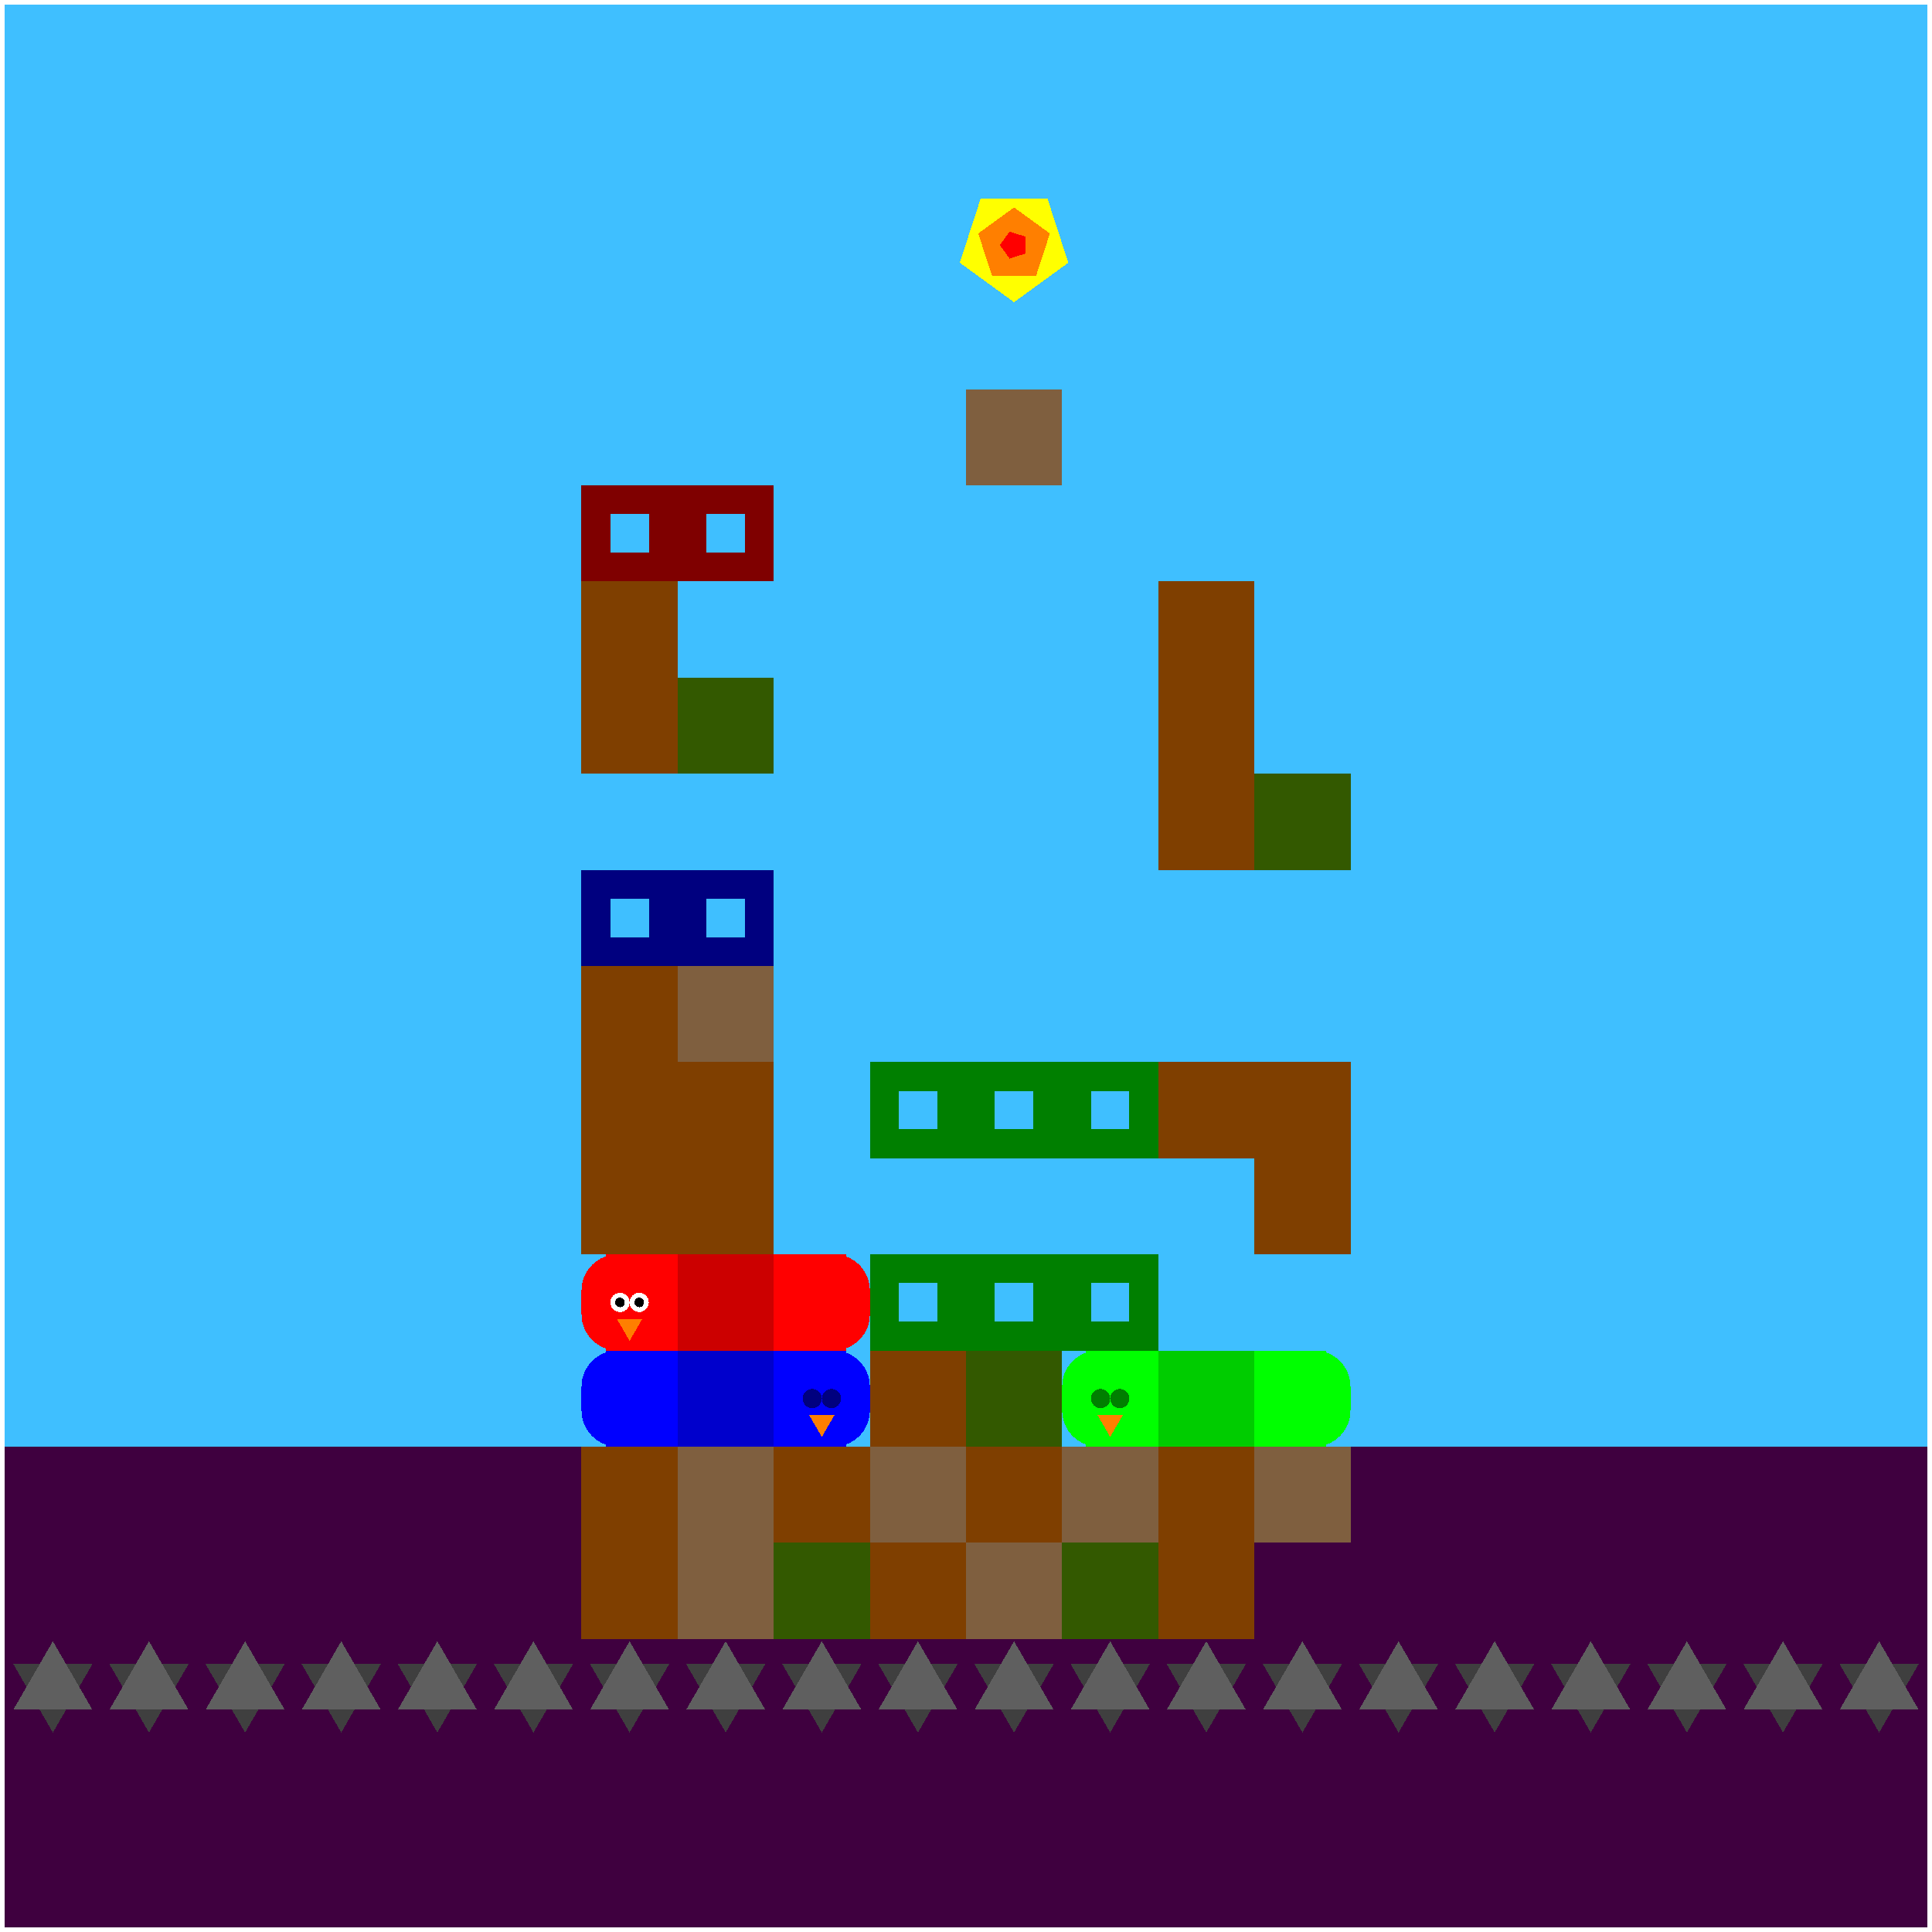
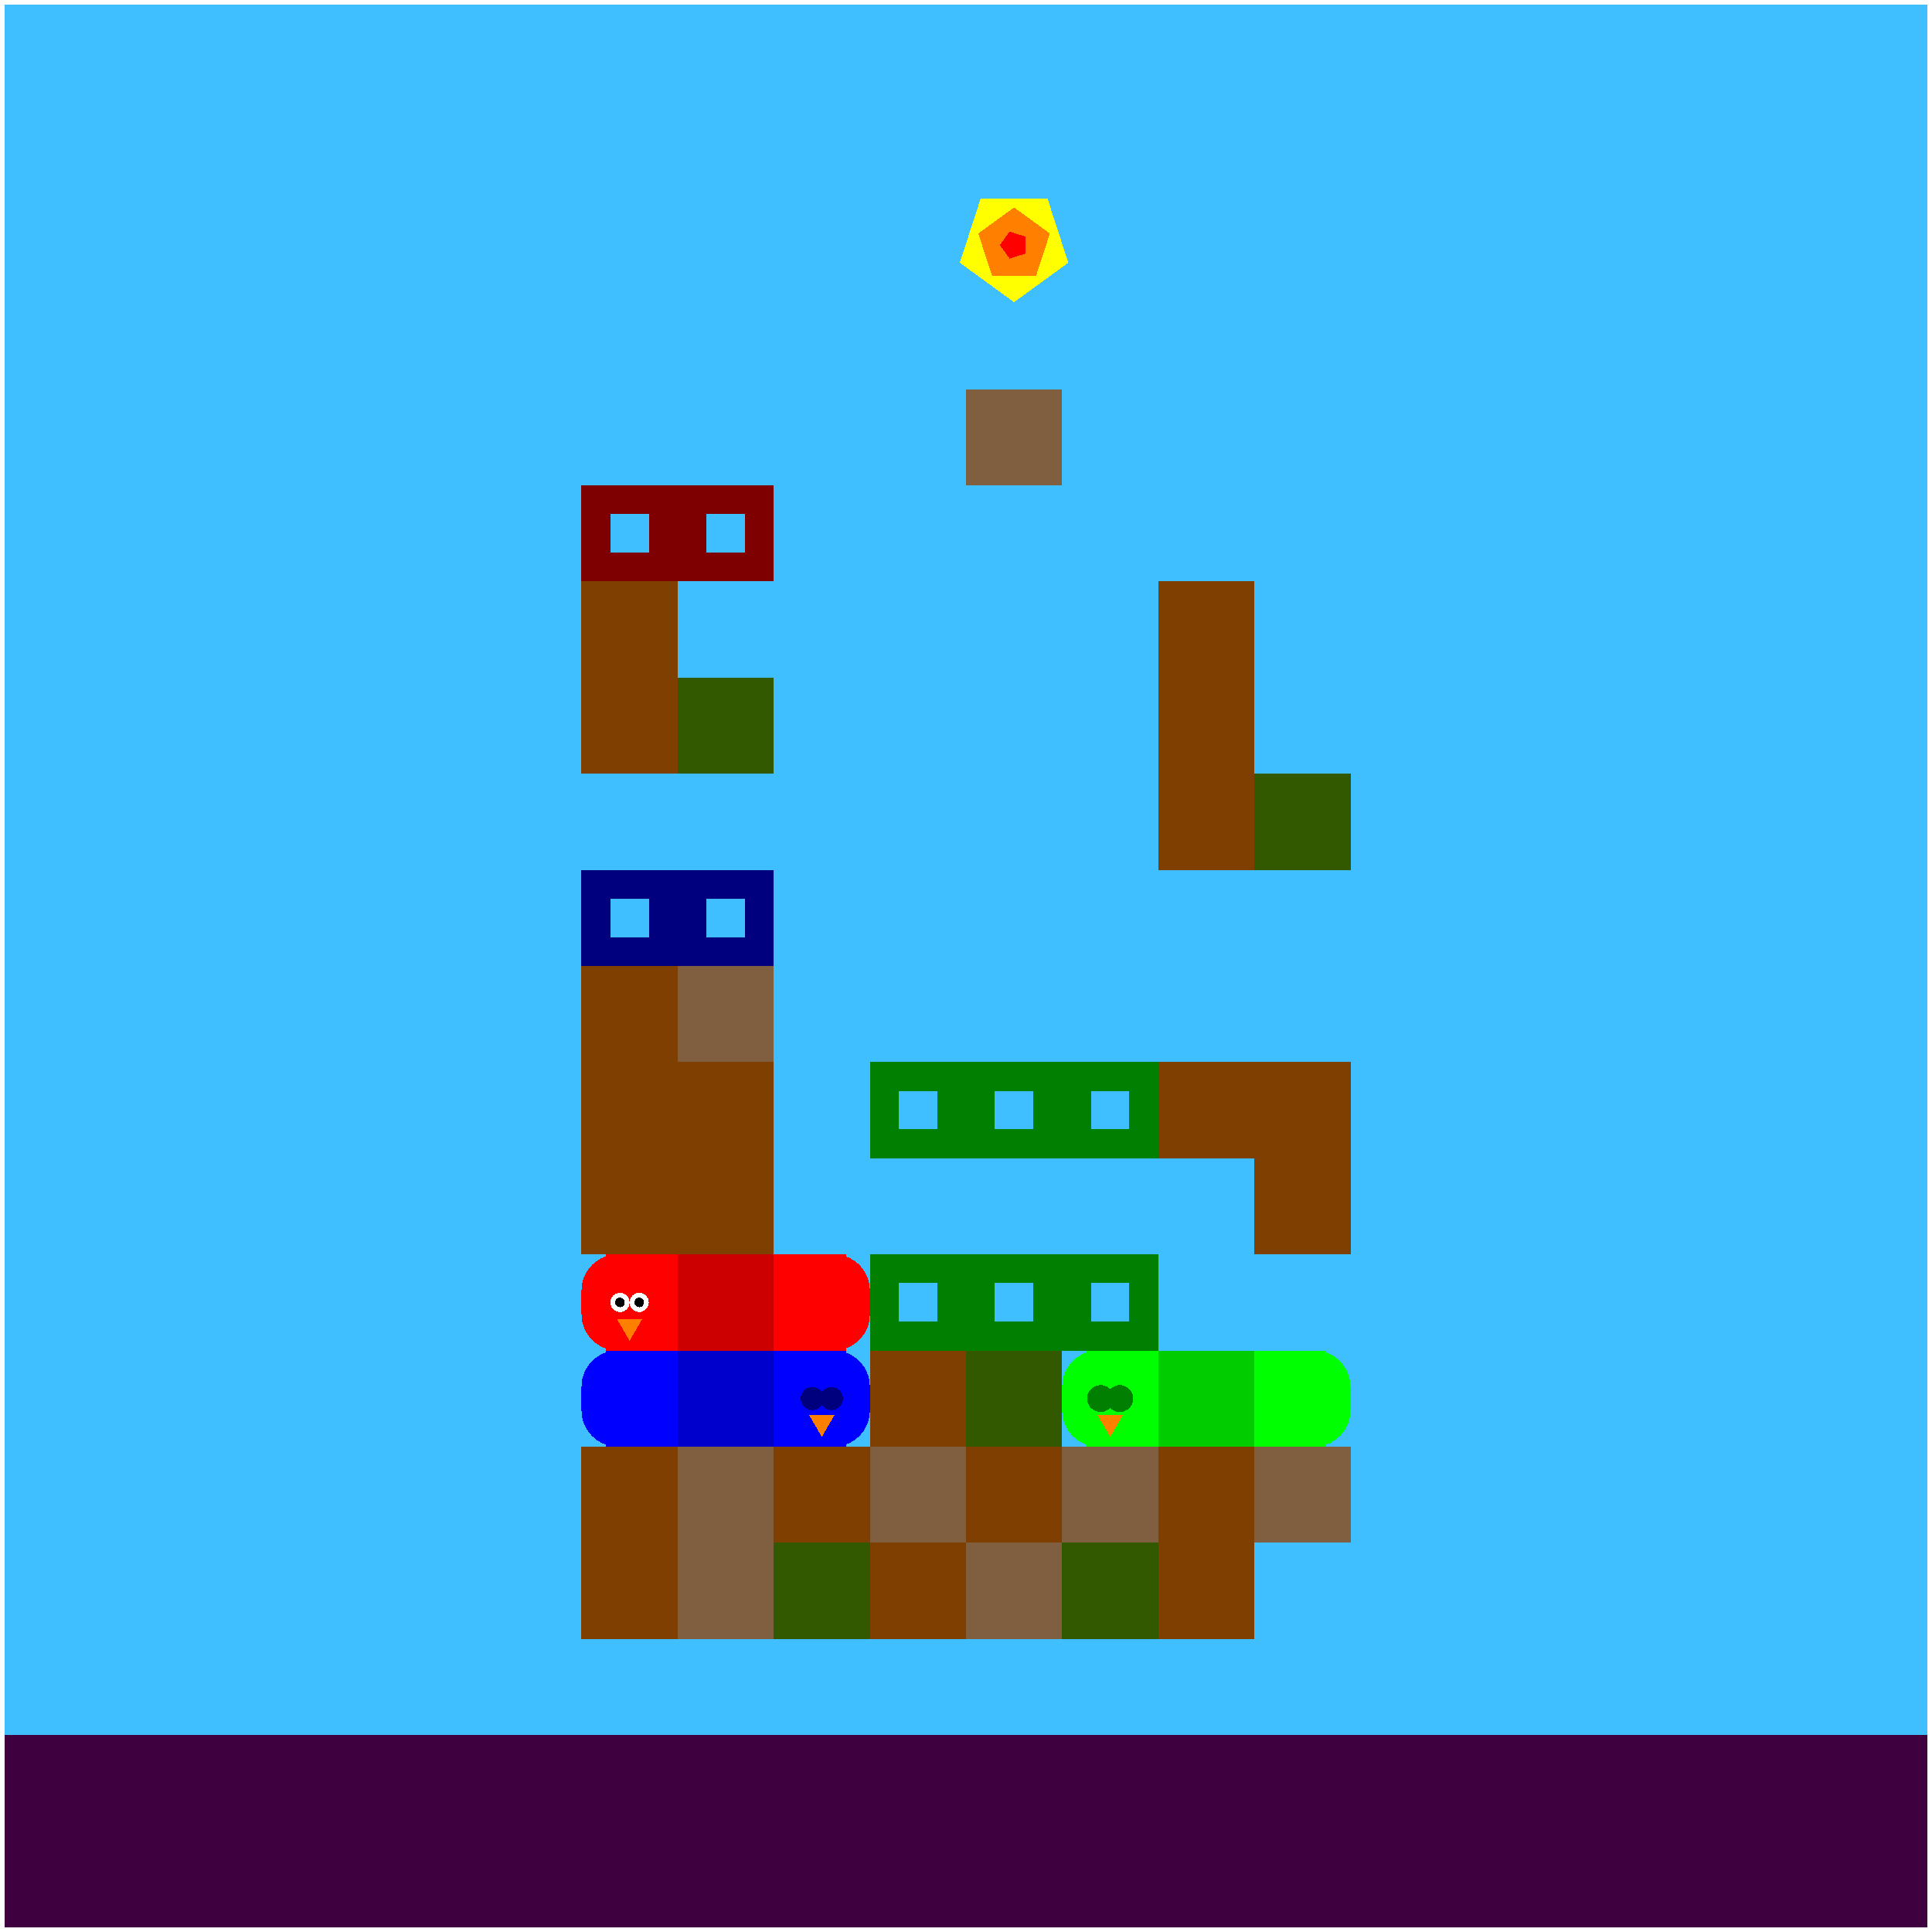
<svg xmlns="http://www.w3.org/2000/svg" version="1.1" width="403" height="403" viewBox="-1 -1 402 402" preserveAspectRatio="none" shape-rendering="crispEdges">
-   <rect x="0" y="0" width="400" height="300" style="fill:rgb(63,191,255);" />
-   <rect x="0" y="300" width="400" height="100" style="fill:rgb(63,0,63);" />
-   <polygon points="10,359.5 18.227,345.25 1.773,345.25 10,359.5 " style="fill:rgb(63,63,63)" />
-   <polygon points="18.227,354.75 10,340.5 1.773,354.75 18.227,354.75 " style="fill:rgb(95,95,95)" />
-   <polygon points="30,359.5 38.227,345.25 21.773,345.25 30,359.5 " style="fill:rgb(63,63,63)" />
-   <polygon points="38.227,354.75 30,340.5 21.773,354.75 38.227,354.75 " style="fill:rgb(95,95,95)" />
-   <polygon points="50,359.5 58.227,345.25 41.773,345.25 50,359.5 " style="fill:rgb(63,63,63)" />
-   <polygon points="58.227,354.75 50,340.5 41.773,354.75 58.227,354.75 " style="fill:rgb(95,95,95)" />
-   <polygon points="70,359.5 78.227,345.25 61.773,345.25 70,359.5 " style="fill:rgb(63,63,63)" />
-   <polygon points="78.227,354.75 70,340.5 61.773,354.75 78.227,354.75 " style="fill:rgb(95,95,95)" />
-   <polygon points="90,359.5 98.227,345.25 81.773,345.25 90,359.5 " style="fill:rgb(63,63,63)" />
-   <polygon points="98.227,354.75 90,340.5 81.773,354.75 98.227,354.75 " style="fill:rgb(95,95,95)" />
-   <polygon points="110,359.5 118.227,345.25 101.773,345.25 110,359.5 " style="fill:rgb(63,63,63)" />
-   <polygon points="118.227,354.75 110,340.5 101.773,354.75 118.227,354.75 " style="fill:rgb(95,95,95)" />
+   <rect x="0" y="0" width="400" height="400" style="fill:rgb(63,191,255);" />
+   <rect x="0" y="360" width="400" height="40" style="fill:rgb(63,0,63);" />
  <g style="fill:rgb(127,63,0);">
    <rect x="120" y="120" width="20" height="20" />
    <rect x="120" y="140" width="20" height="20" />
    <rect x="120" y="200" width="20" height="20" />
    <rect x="120" y="220" width="20" height="20" />
    <rect x="120" y="240" width="20" height="20" />
    <rect x="120" y="300" width="20" height="20" />
    <rect x="120" y="320" width="20" height="20" />
  </g>
-   <polygon points="130,359.5 138.227,345.25 121.773,345.25 130,359.5 " style="fill:rgb(63,63,63)" />
-   <polygon points="138.227,354.75 130,340.5 121.773,354.75 138.227,354.75 " style="fill:rgb(95,95,95)" />
  <rect x="140" y="140" width="20" height="20" style="fill:rgb(51,89,0);" />
  <rect x="140" y="200" width="20" height="20" style="fill:rgb(127,95,63);" />
  <g style="fill:rgb(127,63,0);">
    <rect x="140" y="220" width="20" height="20" />
    <rect x="140" y="240" width="20" height="20" />
  </g>
  <g style="fill:rgb(127,95,63);">
    <rect x="140" y="300" width="20" height="20" />
    <rect x="140" y="320" width="20" height="20" />
  </g>
-   <polygon points="150,359.5 158.227,345.25 141.773,345.25 150,359.5 " style="fill:rgb(63,63,63)" />
-   <polygon points="158.227,354.75 150,340.5 141.773,354.75 158.227,354.75 " style="fill:rgb(95,95,95)" />
  <rect x="160" y="300" width="20" height="20" style="fill:rgb(127,63,0);" />
  <rect x="160" y="320" width="20" height="20" style="fill:rgb(51,89,0);" />
-   <polygon points="170,359.5 178.227,345.25 161.773,345.25 170,359.5 " style="fill:rgb(63,63,63)" />
-   <polygon points="178.227,354.75 170,340.5 161.773,354.75 178.227,354.75 " style="fill:rgb(95,95,95)" />
  <rect x="180" y="280" width="20" height="20" style="fill:rgb(127,63,0);" />
  <rect x="180" y="300" width="20" height="20" style="fill:rgb(127,95,63);" />
  <rect x="180" y="320" width="20" height="20" style="fill:rgb(127,63,0);" />
-   <polygon points="190,359.5 198.227,345.25 181.773,345.25 190,359.5 " style="fill:rgb(63,63,63)" />
-   <polygon points="198.227,354.75 190,340.5 181.773,354.75 198.227,354.75 " style="fill:rgb(95,95,95)" />
-   <polygon points="210,59.5 219.035,52.936 215.584,42.314 204.416,42.314 200.965,52.936 210,59.5 " style="fill:rgb(255,255,0)" />
-   <polygon points="213.685,55.073 215.963,48.062 210,43.73 204.037,48.062 206.315,55.073 213.685,55.073 " style="fill:rgb(255,127,0)" />
-   <polygon points="211.921,51.396 211.921,48.604 209.266,47.741 207.625,50 209.266,52.259 211.921,51.396 " style="fill:rgb(255,0,0)" />
  <rect x="200" y="80" width="20" height="20" style="fill:rgb(127,95,63);" />
  <rect x="200" y="280" width="20" height="20" style="fill:rgb(51,89,0);" />
  <rect x="200" y="300" width="20" height="20" style="fill:rgb(127,63,0);" />
-   <rect x="200" y="320" width="20" height="20" style="fill:rgb(127,95,63);" />
-   <polygon points="210,359.5 218.227,345.25 201.773,345.25 210,359.5 " style="fill:rgb(63,63,63)" />
-   <polygon points="218.227,354.75 210,340.5 201.773,354.75 218.227,354.75 " style="fill:rgb(95,95,95)" />
-   <rect x="220" y="300" width="20" height="20" style="fill:rgb(127,95,63);" />
+   <g style="fill:rgb(127,95,63);">
+     <rect x="200" y="320" width="20" height="20" />
+     <rect x="220" y="300" width="20" height="20" />
+   </g>
  <rect x="220" y="320" width="20" height="20" style="fill:rgb(51,89,0);" />
-   <polygon points="230,359.5 238.227,345.25 221.773,345.25 230,359.5 " style="fill:rgb(63,63,63)" />
-   <polygon points="238.227,354.75 230,340.5 221.773,354.75 238.227,354.75 " style="fill:rgb(95,95,95)" />
  <g style="fill:rgb(127,63,0);">
    <rect x="240" y="120" width="20" height="20" />
    <rect x="240" y="140" width="20" height="20" />
    <rect x="240" y="160" width="20" height="20" />
    <rect x="240" y="220" width="20" height="20" />
    <rect x="240" y="300" width="20" height="20" />
    <rect x="240" y="320" width="20" height="20" />
  </g>
-   <polygon points="250,359.5 258.227,345.25 241.773,345.25 250,359.5 " style="fill:rgb(63,63,63)" />
-   <polygon points="258.227,354.75 250,340.5 241.773,354.75 258.227,354.75 " style="fill:rgb(95,95,95)" />
  <rect x="260" y="160" width="20" height="20" style="fill:rgb(51,89,0);" />
  <g style="fill:rgb(127,63,0);">
    <rect x="260" y="220" width="20" height="20" />
    <rect x="260" y="240" width="20" height="20" />
  </g>
  <rect x="260" y="300" width="20" height="20" style="fill:rgb(127,95,63);" />
-   <polygon points="270,359.5 278.227,345.25 261.773,345.25 270,359.5 " style="fill:rgb(63,63,63)" />
-   <polygon points="278.227,354.75 270,340.5 261.773,354.75 278.227,354.75 " style="fill:rgb(95,95,95)" />
-   <polygon points="290,359.5 298.227,345.25 281.773,345.25 290,359.5 " style="fill:rgb(63,63,63)" />
-   <polygon points="298.227,354.75 290,340.5 281.773,354.75 298.227,354.75 " style="fill:rgb(95,95,95)" />
-   <polygon points="310,359.5 318.227,345.25 301.773,345.25 310,359.5 " style="fill:rgb(63,63,63)" />
-   <polygon points="318.227,354.75 310,340.5 301.773,354.75 318.227,354.75 " style="fill:rgb(95,95,95)" />
-   <polygon points="330,359.5 338.227,345.25 321.773,345.25 330,359.5 " style="fill:rgb(63,63,63)" />
-   <polygon points="338.227,354.75 330,340.5 321.773,354.75 338.227,354.75 " style="fill:rgb(95,95,95)" />
-   <polygon points="350,359.5 358.227,345.25 341.773,345.25 350,359.5 " style="fill:rgb(63,63,63)" />
-   <polygon points="358.227,354.75 350,340.5 341.773,354.75 358.227,354.75 " style="fill:rgb(95,95,95)" />
-   <polygon points="370,359.5 378.227,345.25 361.773,345.25 370,359.5 " style="fill:rgb(63,63,63)" />
-   <polygon points="378.227,354.75 370,340.5 361.773,354.75 378.227,354.75 " style="fill:rgb(95,95,95)" />
-   <polygon points="390,359.5 398.227,345.25 381.773,345.25 390,359.5 " style="fill:rgb(63,63,63)" />
-   <polygon points="398.227,354.75 390,340.5 381.773,354.75 398.227,354.75 " style="fill:rgb(95,95,95)" />
-   <polygon points="210,61.875 221.294,53.67 216.98,40.393 203.02,40.393 198.706,53.67 210,61.875 " style="fill:rgb(255,255,0)" />
-   <polygon points="214.607,56.341 217.454,47.578 210,42.162 202.546,47.578 205.393,56.341 214.607,56.341 " style="fill:rgb(255,127,0)" />
-   <polygon points="212.402,51.745 212.402,48.255 209.083,47.177 207.031,50 209.083,52.823 212.402,51.745 " style="fill:rgb(255,0,0)" />
-   <g style="fill:rgb(255,0,0);">
-     <rect x="120" y="267.5" width="20" height="5" />
-     <rect x="127.5" y="260" width="5" height="20" />
-   </g>
-   <circle cx="127.5" cy="267.5" r="7.5" style="fill:rgb(255,0,0);stroke-width:1" />
-   <circle cx="127.5" cy="272.5" r="7.5" style="fill:rgb(255,0,0);stroke-width:1" />
-   <g style="fill:rgb(255,0,0);">
-     <rect x="125" y="260" width="15" height="15" />
-     <rect x="125" y="265" width="15" height="15" />
-   </g>
-   <circle cx="132" cy="270" r="2" style="fill:rgb(255,255,255);stroke-width:1" />
-   <circle cx="132" cy="270" r="1" style="fill:rgb(0,0,0);stroke-width:1" />
-   <circle cx="128" cy="270" r="2" style="fill:rgb(255,255,255);stroke-width:1" />
-   <circle cx="128" cy="270" r="1" style="fill:rgb(0,0,0);stroke-width:1" />
-   <polygon points="127.402,273.5 130,278 132.598,273.5 127.402,273.5 " style="fill:rgb(255,127,0)" />
  <g style="fill:rgb(204,0,0);">
    <rect x="140" y="267.5" width="20" height="5" />
    <rect x="147.5" y="260" width="5" height="20" />
    <rect x="140" y="260" width="15" height="15" />
    <rect x="140" y="265" width="15" height="15" />
    <rect x="145" y="260" width="15" height="15" />
    <rect x="145" y="265" width="15" height="15" />
  </g>
  <g style="fill:rgb(255,0,0);">
    <rect x="160" y="267.5" width="20" height="5" />
    <rect x="167.5" y="260" width="5" height="20" />
    <rect x="160" y="260" width="15" height="15" />
    <rect x="160" y="265" width="15" height="15" />
  </g>
  <circle cx="172.5" cy="267.5" r="7.5" style="fill:rgb(255,0,0);stroke-width:1" />
  <circle cx="172.5" cy="272.5" r="7.5" style="fill:rgb(255,0,0);stroke-width:1" />
-   <g style="fill:rgb(0,0,255);">
-     <rect x="160" y="287.5" width="20" height="5" />
-     <rect x="167.5" y="280" width="5" height="20" />
-     <rect x="160" y="280" width="15" height="15" />
-     <rect x="160" y="285" width="15" height="15" />
+   <g style="fill:rgb(255,0,0);">
+     <rect x="120" y="267.5" width="20" height="5" />
+     <rect x="127.5" y="260" width="5" height="20" />
  </g>
-   <circle cx="172.5" cy="287.5" r="7.5" style="fill:rgb(0,0,255);stroke-width:1" />
-   <circle cx="172.5" cy="292.5" r="7.5" style="fill:rgb(0,0,255);stroke-width:1" />
-   <circle cx="172" cy="290" r="2" style="fill:rgb(0,0,127);stroke-width:1" />
-   <circle cx="168" cy="290" r="2" style="fill:rgb(0,0,127);stroke-width:1" />
-   <polygon points="167.402,293.5 170,298 172.598,293.5 167.402,293.5 " style="fill:rgb(255,127,0)" />
+   <circle cx="127.5" cy="267.5" r="7.5" style="fill:rgb(255,0,0);stroke-width:1" />
+   <circle cx="127.5" cy="272.5" r="7.5" style="fill:rgb(255,0,0);stroke-width:1" />
+   <g style="fill:rgb(255,0,0);">
+     <rect x="125" y="260" width="15" height="15" />
+     <rect x="125" y="265" width="15" height="15" />
+   </g>
+   <circle cx="132" cy="270" r="2" style="fill:rgb(255,255,255);stroke-width:1" />
+   <circle cx="128" cy="270" r="2" style="fill:rgb(255,255,255);stroke-width:1" />
+   <circle cx="132" cy="270" r="1" style="fill:rgb(0,0,0);stroke-width:1" />
+   <circle cx="128" cy="270" r="1" style="fill:rgb(0,0,0);stroke-width:1" />
+   <polygon points="127.402,273.5 130,278 132.598,273.5 127.402,273.5 " style="fill:rgb(255,127,0)" />
  <g style="fill:rgb(0,0,204);">
    <rect x="140" y="287.5" width="20" height="5" />
    <rect x="147.5" y="280" width="5" height="20" />
    <rect x="140" y="280" width="15" height="15" />
    <rect x="140" y="285" width="15" height="15" />
    <rect x="145" y="280" width="15" height="15" />
    <rect x="145" y="285" width="15" height="15" />
  </g>
  <g style="fill:rgb(0,0,255);">
    <rect x="120" y="287.5" width="20" height="5" />
    <rect x="127.5" y="280" width="5" height="20" />
  </g>
  <circle cx="127.5" cy="287.5" r="7.5" style="fill:rgb(0,0,255);stroke-width:1" />
  <circle cx="127.5" cy="292.5" r="7.5" style="fill:rgb(0,0,255);stroke-width:1" />
  <g style="fill:rgb(0,0,255);">
    <rect x="125" y="280" width="15" height="15" />
    <rect x="125" y="285" width="15" height="15" />
+     <rect x="160" y="287.5" width="20" height="5" />
+     <rect x="167.5" y="280" width="5" height="20" />
+     <rect x="160" y="280" width="15" height="15" />
+     <rect x="160" y="285" width="15" height="15" />
  </g>
-   <g style="fill:rgb(0,255,0);">
-     <rect x="220" y="287.5" width="20" height="5" />
-     <rect x="227.5" y="280" width="5" height="20" />
-   </g>
-   <circle cx="227.5" cy="287.5" r="7.5" style="fill:rgb(0,255,0);stroke-width:1" />
-   <circle cx="227.5" cy="292.5" r="7.5" style="fill:rgb(0,255,0);stroke-width:1" />
-   <g style="fill:rgb(0,255,0);">
-     <rect x="225" y="280" width="15" height="15" />
-     <rect x="225" y="285" width="15" height="15" />
-   </g>
-   <circle cx="232" cy="290" r="2" style="fill:rgb(0,127,0);stroke-width:1" />
-   <circle cx="228" cy="290" r="2" style="fill:rgb(0,127,0);stroke-width:1" />
-   <polygon points="227.402,293.5 230,298 232.598,293.5 227.402,293.5 " style="fill:rgb(255,127,0)" />
+   <circle cx="172.5" cy="287.5" r="7.5" style="fill:rgb(0,0,255);stroke-width:1" />
+   <circle cx="172.5" cy="292.5" r="7.5" style="fill:rgb(0,0,255);stroke-width:1" />
+   <circle cx="172" cy="290" r="2.4" style="fill:rgb(0,0,127);stroke-width:1" />
+   <circle cx="168" cy="290" r="2.4" style="fill:rgb(0,0,127);stroke-width:1" />
+   <polygon points="167.402,293.5 170,298 172.598,293.5 167.402,293.5 " style="fill:rgb(255,127,0)" />
  <g style="fill:rgb(0,204,0);">
    <rect x="240" y="287.5" width="20" height="5" />
    <rect x="247.5" y="280" width="5" height="20" />
    <rect x="240" y="280" width="15" height="15" />
    <rect x="240" y="285" width="15" height="15" />
    <rect x="245" y="280" width="15" height="15" />
    <rect x="245" y="285" width="15" height="15" />
  </g>
  <g style="fill:rgb(0,255,0);">
    <rect x="260" y="287.5" width="20" height="5" />
    <rect x="267.5" y="280" width="5" height="20" />
    <rect x="260" y="280" width="15" height="15" />
    <rect x="260" y="285" width="15" height="15" />
  </g>
  <circle cx="272.5" cy="287.5" r="7.5" style="fill:rgb(0,255,0);stroke-width:1" />
  <circle cx="272.5" cy="292.5" r="7.5" style="fill:rgb(0,255,0);stroke-width:1" />
+   <g style="fill:rgb(0,255,0);">
+     <rect x="220" y="287.5" width="20" height="5" />
+     <rect x="227.5" y="280" width="5" height="20" />
+   </g>
+   <circle cx="227.5" cy="287.5" r="7.5" style="fill:rgb(0,255,0);stroke-width:1" />
+   <circle cx="227.5" cy="292.5" r="7.5" style="fill:rgb(0,255,0);stroke-width:1" />
+   <g style="fill:rgb(0,255,0);">
+     <rect x="225" y="280" width="15" height="15" />
+     <rect x="225" y="285" width="15" height="15" />
+   </g>
+   <circle cx="232" cy="290" r="2.8" style="fill:rgb(0,127,0);stroke-width:1" />
+   <circle cx="228" cy="290" r="2.8" style="fill:rgb(0,127,0);stroke-width:1" />
+   <polygon points="227.402,293.5 230,298 232.598,293.5 227.402,293.5 " style="fill:rgb(255,127,0)" />
+   <polygon points="210,61.875 221.294,53.67 216.98,40.393 203.02,40.393 198.706,53.67 210,61.875 " style="fill:rgb(255,255,0)" />
+   <polygon points="214.607,56.341 217.454,47.578 210,42.162 202.546,47.578 205.393,56.341 214.607,56.341 " style="fill:rgb(255,127,0)" />
+   <polygon points="212.402,51.745 212.402,48.255 209.083,47.177 207.031,50 209.083,52.823 212.402,51.745 " style="fill:rgb(255,0,0)" />
  <rect x="123" y="103" width="14" height="14" style="fill:none;stroke:rgb(127,0,0);stroke-width:6" />
  <rect x="143" y="103" width="14" height="14" style="fill:none;stroke:rgb(127,0,0);stroke-width:6" />
  <rect x="123" y="183" width="14" height="14" style="fill:none;stroke:rgb(0,0,127);stroke-width:6" />
  <rect x="143" y="183" width="14" height="14" style="fill:none;stroke:rgb(0,0,127);stroke-width:6" />
  <rect x="183" y="223" width="14" height="14" style="fill:none;stroke:rgb(0,127,0);stroke-width:6" />
  <rect x="203" y="223" width="14" height="14" style="fill:none;stroke:rgb(0,127,0);stroke-width:6" />
  <rect x="223" y="223" width="14" height="14" style="fill:none;stroke:rgb(0,127,0);stroke-width:6" />
  <rect x="183" y="263" width="14" height="14" style="fill:none;stroke:rgb(0,127,0);stroke-width:6" />
  <rect x="203" y="263" width="14" height="14" style="fill:none;stroke:rgb(0,127,0);stroke-width:6" />
  <rect x="223" y="263" width="14" height="14" style="fill:none;stroke:rgb(0,127,0);stroke-width:6" />
-   <path d="M 130 110 L 150 110 " stroke="rgb(102,0,0)" stroke-width="0.015" fill="none" />
-   <path d="M 130 190 L 150 190 " stroke="rgb(0,0,102)" stroke-width="0.015" fill="none" />
-   <path d="M 190 230 L 210 230  230 230  190 270  210 270  230 270 " stroke="rgb(0,102,0)" stroke-width="0.015" fill="none" />
</svg>
